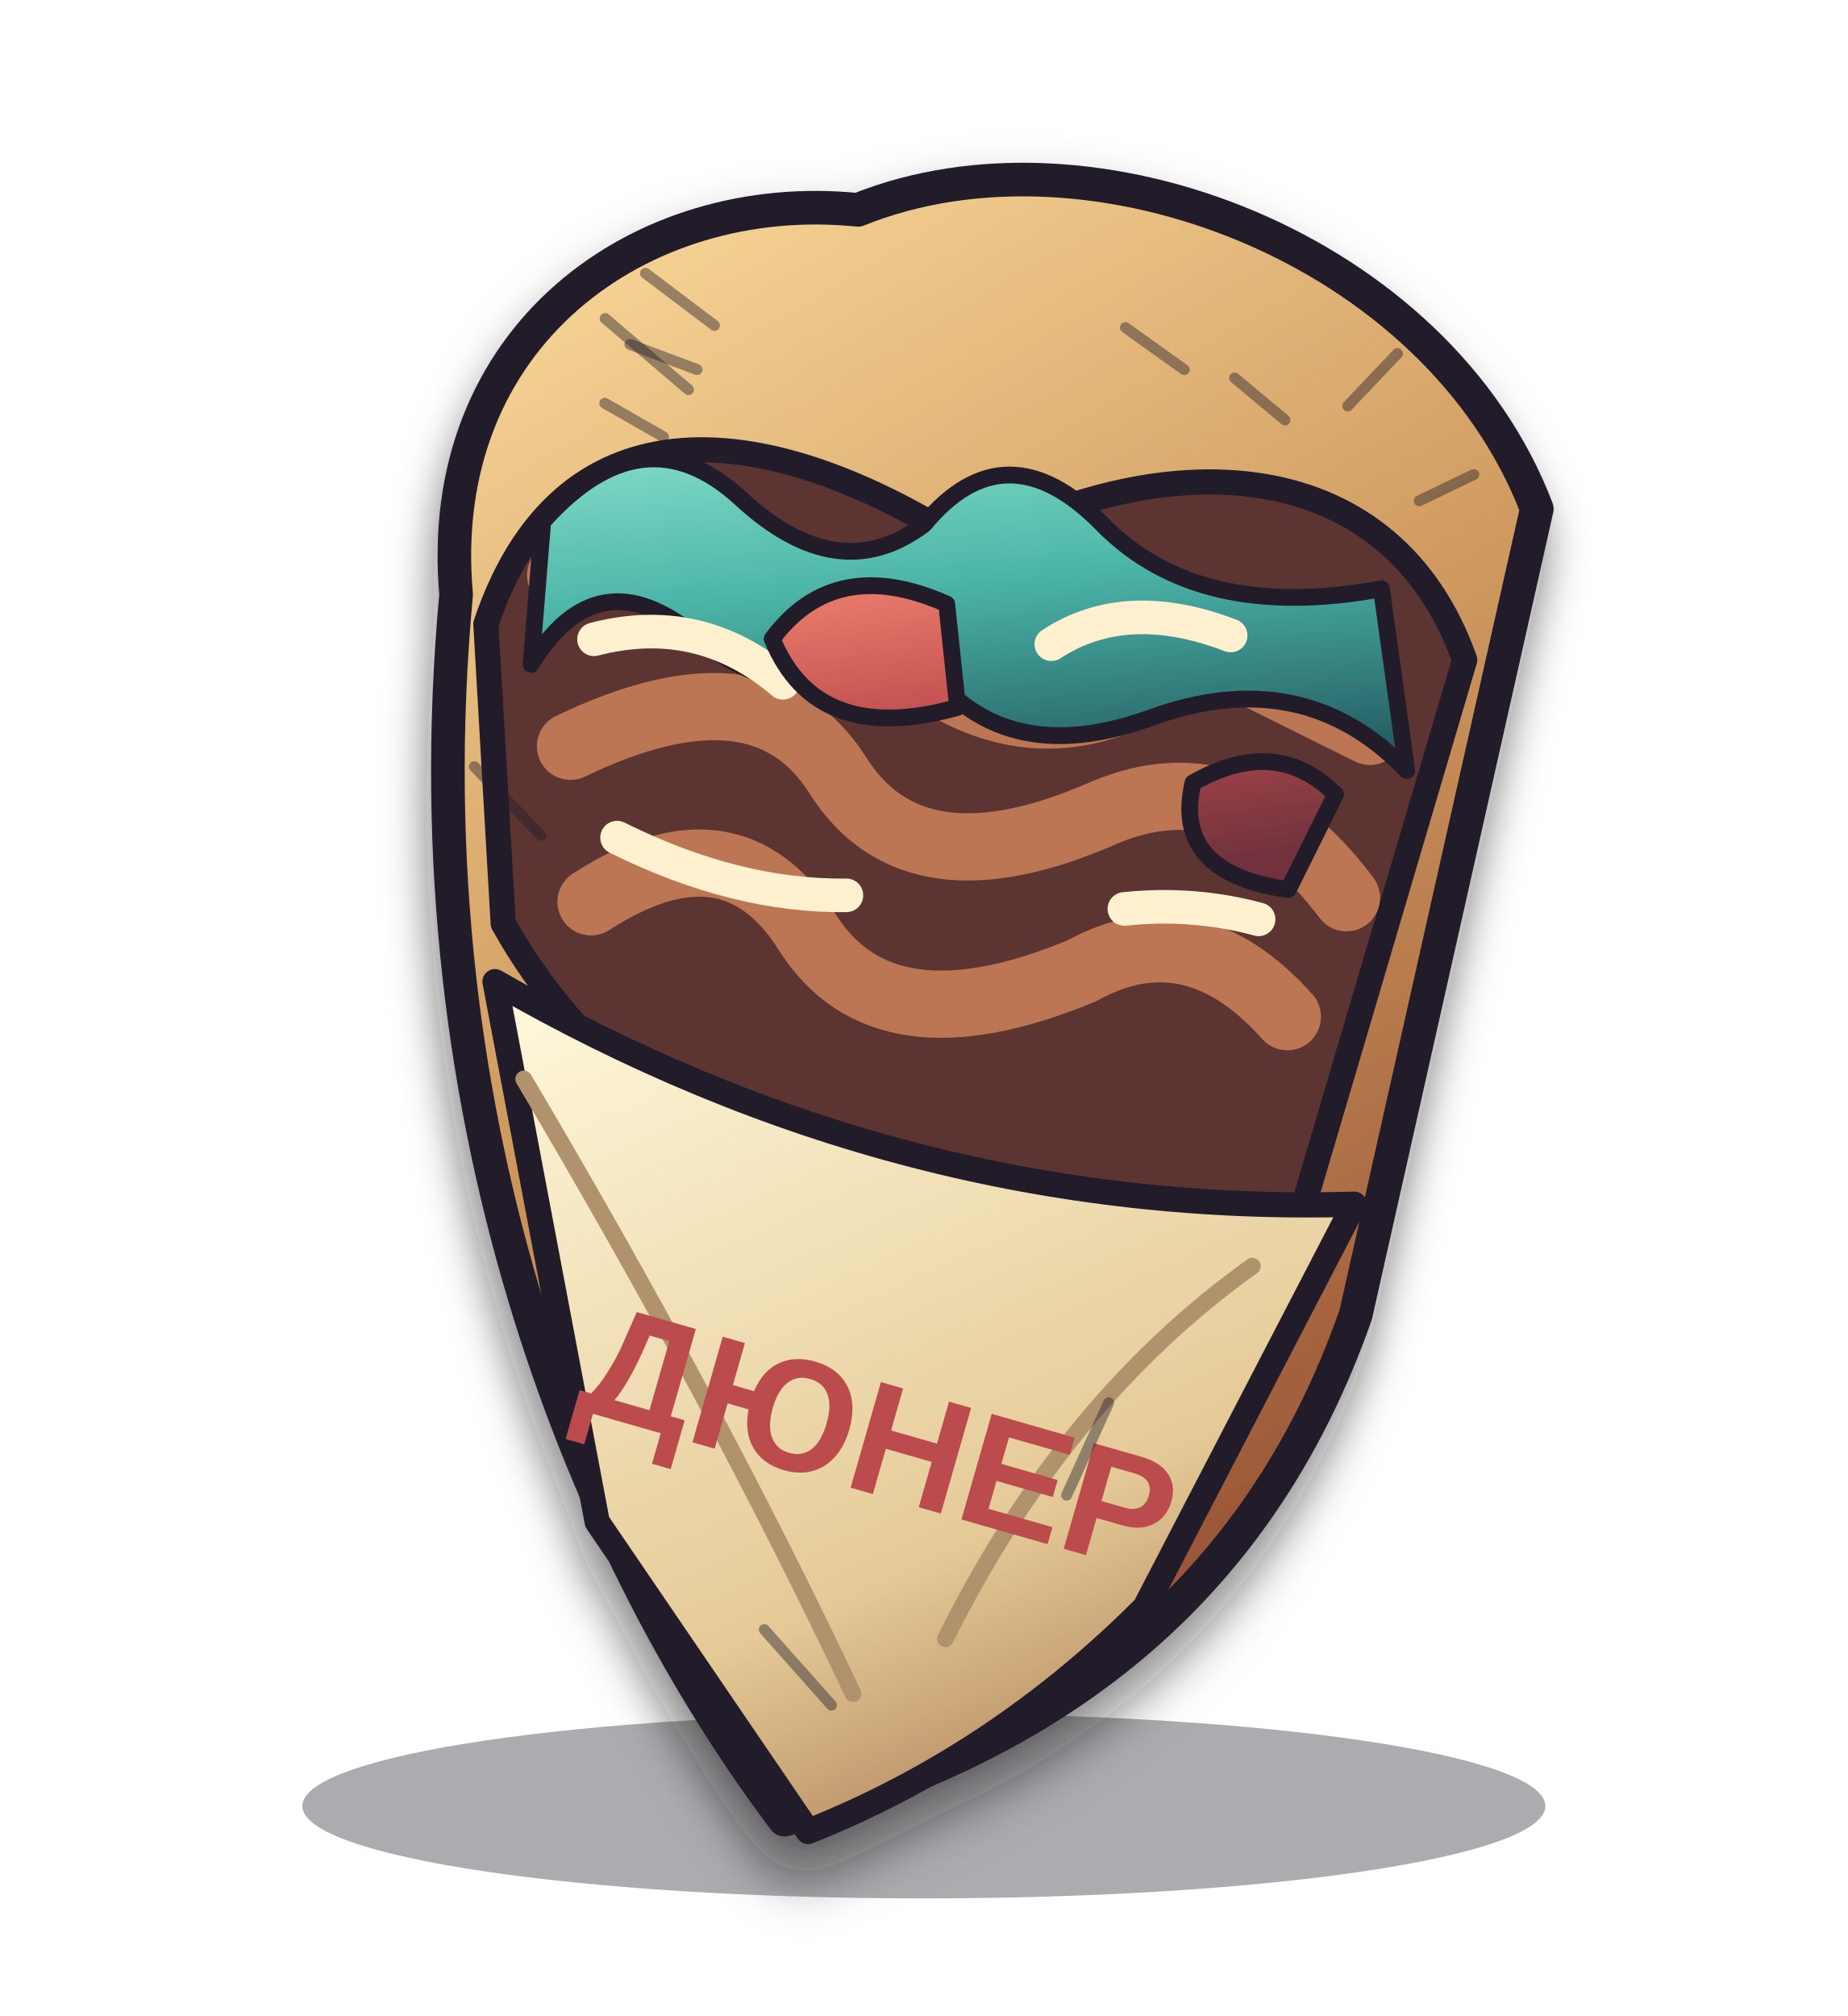
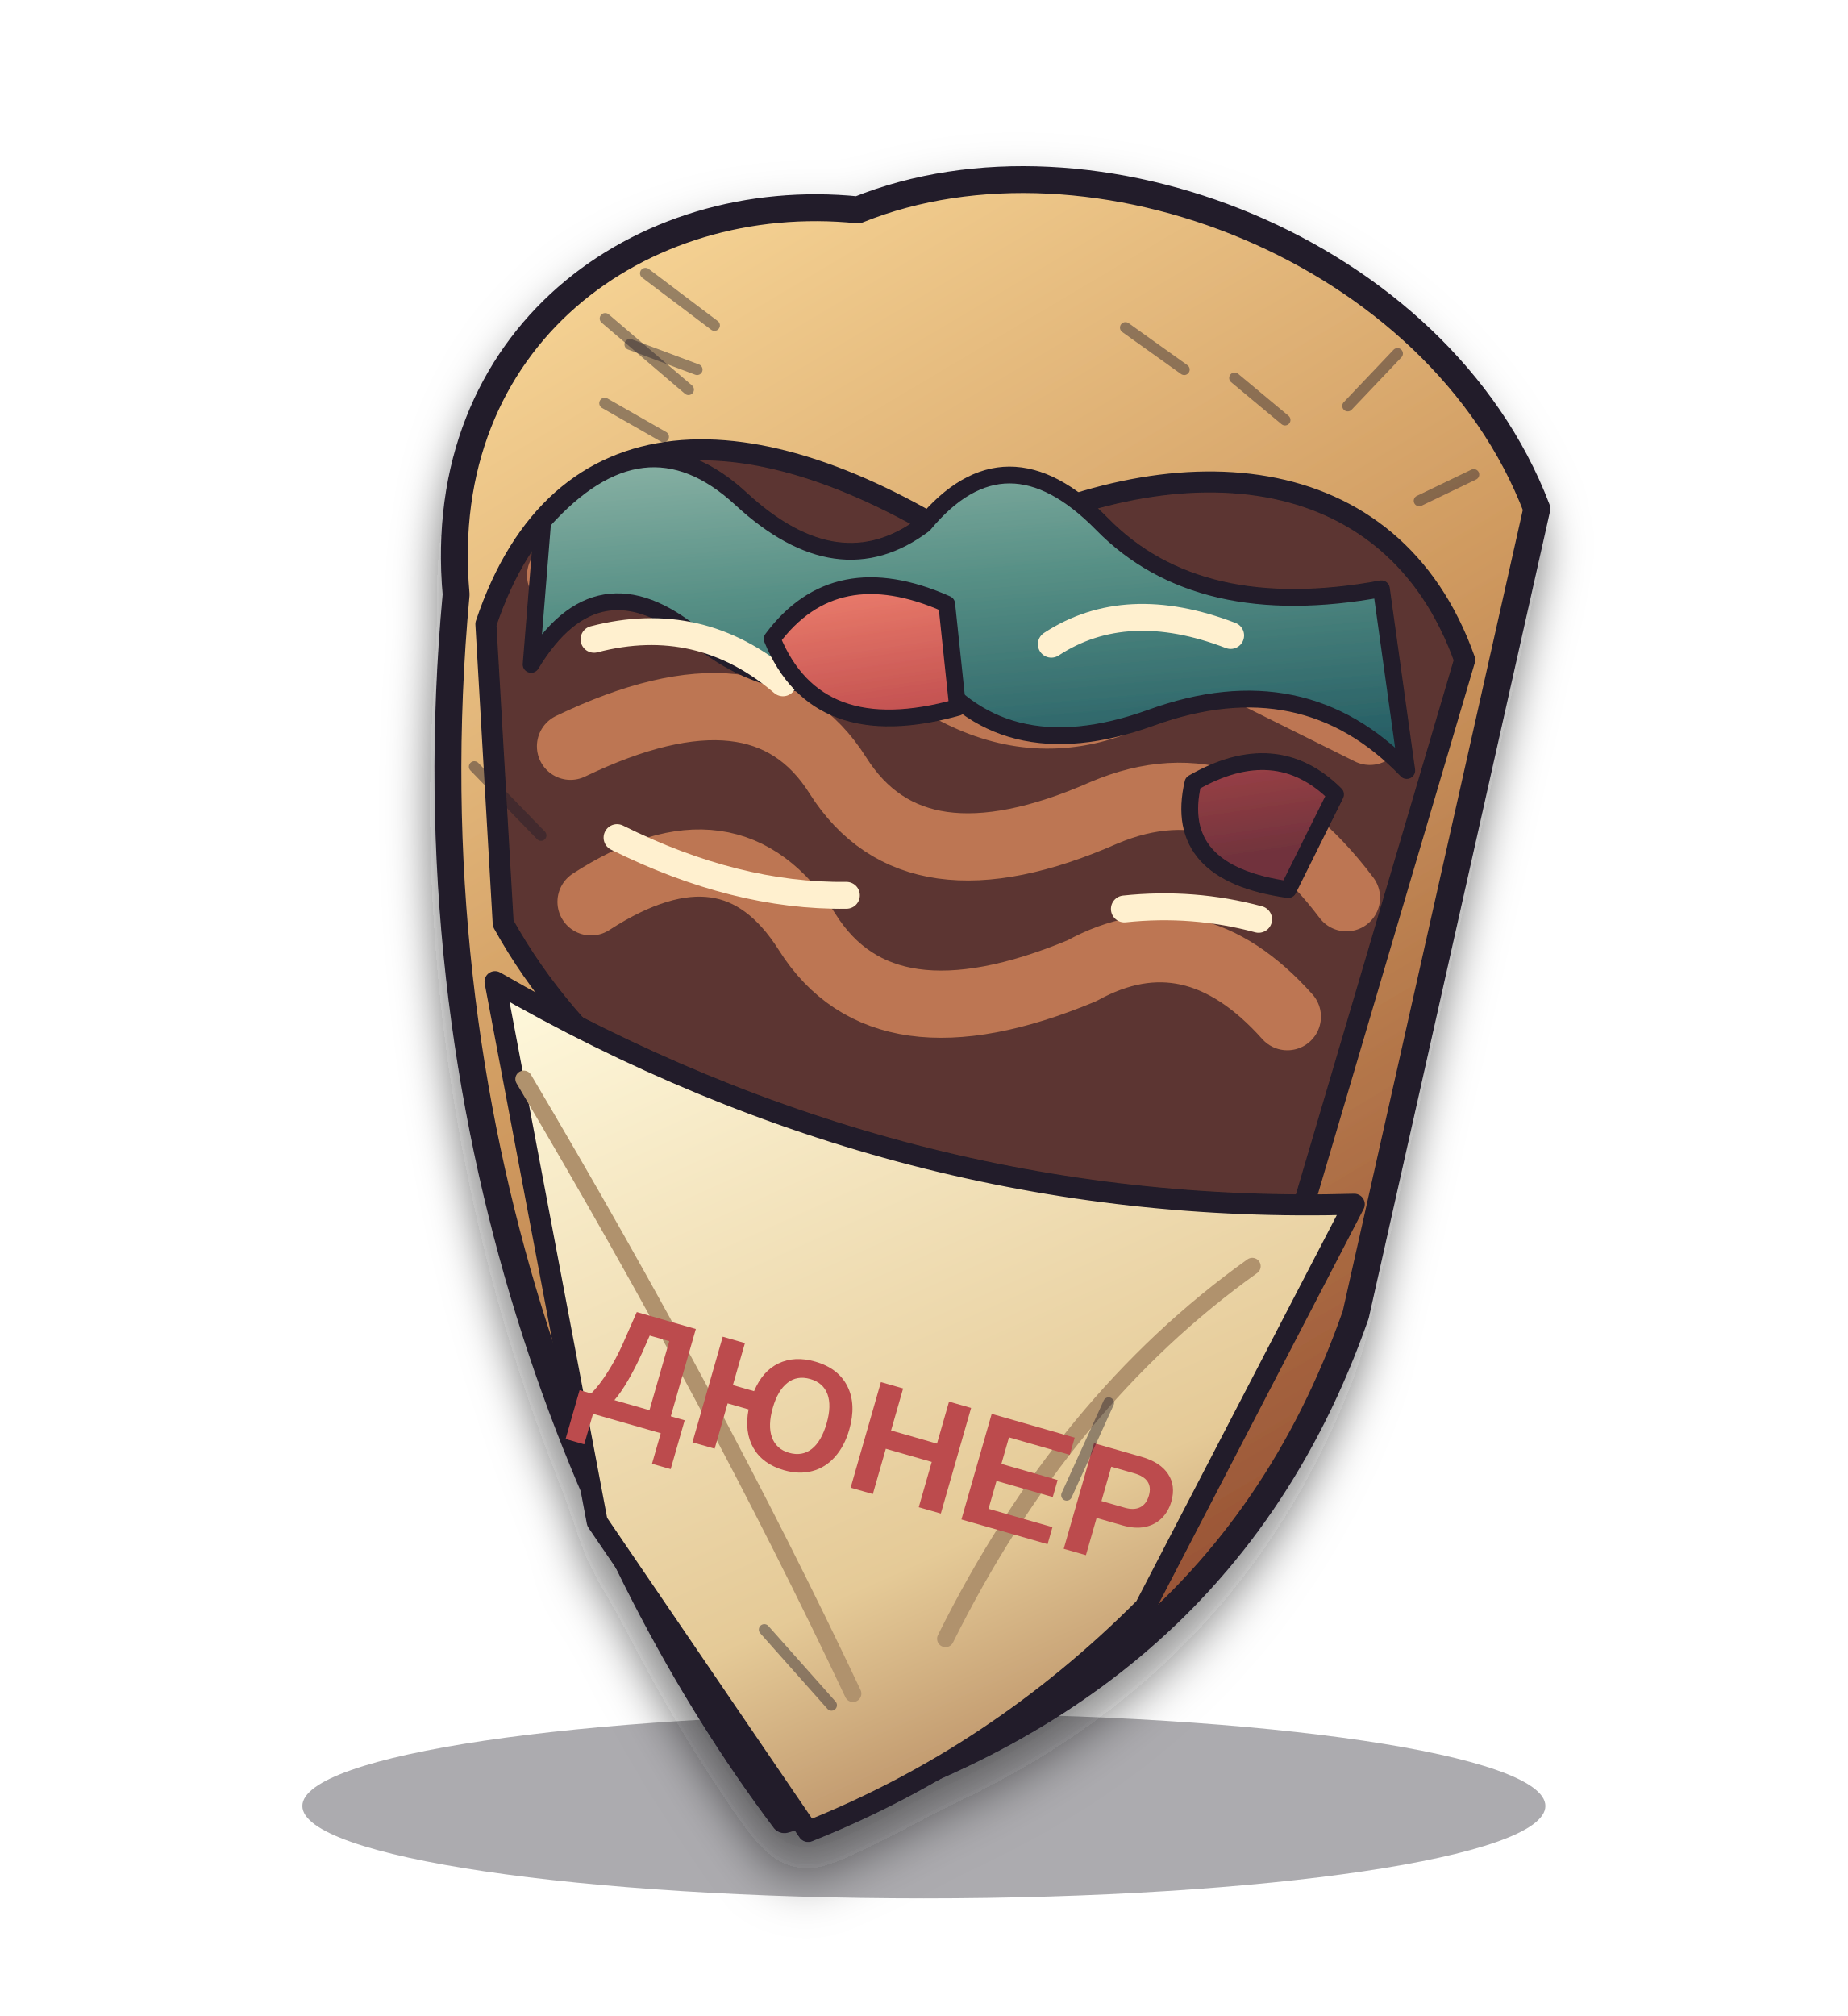
<svg xmlns="http://www.w3.org/2000/svg" viewBox="0 0 220 240" role="img" aria-labelledby="title">
  <defs>
    <linearGradient id="skin" x1="0" y1="0" x2=".85" y2="1">
-       <stop stop-color="#ffe0b8" />
-       <stop offset=".48" stop-color="#e5ac89" />
-       <stop offset="1" stop-color="#b76969" />
+       <stop stop-color="#efd0b4" />
+       <stop offset=".48" stop-color="#cd9c7c" />
+       <stop offset="1" stop-color="#945f52" />
    </linearGradient>
    <linearGradient id="paper" x1="0" y1="0" x2=".7" y2="1">
      <stop stop-color="#fff9dd" />
      <stop offset=".7" stop-color="#e5ca97" />
      <stop offset="1" stop-color="#af815a" />
    </linearGradient>
    <linearGradient id="gold" x1="0" y1="0" x2=".8" y2="1">
      <stop stop-color="#fff0a3" />
      <stop offset=".45" stop-color="#e6a743" />
      <stop offset="1" stop-color="#9d522d" />
    </linearGradient>
    <linearGradient id="teal" x1="0" y1="0" x2=".8" y2="1">
-       <stop stop-color="#90e5d1" />
-       <stop offset=".5" stop-color="#4bb5a8" />
+       <stop stop-color="#9abdaf" />
+       <stop offset=".5" stop-color="#568f85" />
      <stop offset="1" stop-color="#245c63" />
    </linearGradient>
    <linearGradient id="pink" x1="0" y1="0" x2=".8" y2="1">
-       <stop stop-color="#ff9dbb" />
-       <stop offset=".5" stop-color="#d64d86" />
+       <stop stop-color="#d7a4ae" />
+       <stop offset=".5" stop-color="#a95977" />
      <stop offset="1" stop-color="#71294f" />
    </linearGradient>
    <linearGradient id="cloth" x1="0" y1="0" x2="1" y2="1">
      <stop stop-color="#66607b" />
      <stop offset=".5" stop-color="#353248" />
      <stop offset="1" stop-color="#161820" />
    </linearGradient>
    <linearGradient id="bread" x1="0" y1="0" x2=".5" y2="1">
      <stop stop-color="#ffe1a1" />
      <stop offset=".55" stop-color="#ce985e" />
      <stop offset="1" stop-color="#985335" />
    </linearGradient>
    <linearGradient id="beer" x1="0" y1="0" x2="1" y2="1">
      <stop stop-color="#b2b757" />
      <stop offset=".4" stop-color="#526941" />
      <stop offset="1" stop-color="#172d2c" />
    </linearGradient>
    <linearGradient id="red" x1="0" y1="0" x2=".7" y2="1">
      <stop stop-color="#f18370" />
      <stop offset=".5" stop-color="#be4c4d" />
      <stop offset="1" stop-color="#71333d" />
    </linearGradient>
    <radialGradient id="glow">
      <stop stop-color="#efbd7a" stop-opacity=".35" />
      <stop offset="1" stop-color="#efbd7a" stop-opacity="0" />
    </radialGradient>
    <radialGradient id="neon">
      <stop stop-color="#f05ba5" stop-opacity=".6" />
      <stop offset="1" stop-color="#f05ba5" stop-opacity="0" />
    </radialGradient>
    <filter id="shadow" x="-30%" y="-25%" width="160%" height="160%">
      <feDropShadow dx="0" dy="4" stdDeviation="3" flood-color="#100f19" flood-opacity=".52" />
    </filter>
    <filter id="bloom" x="-60%" y="-60%" width="220%" height="220%">
      <feGaussianBlur stdDeviation="3" />
    </filter>
    <pattern id="inkgrain" width="19" height="23" patternUnits="userSpaceOnUse">
      <path d="M2 4l3 1m8 12 2-1m-6 8 2 1" stroke="#fff4d4" stroke-width=".6" opacity=".15" />
      <path d="m9 8 2-1m6 14 2-1" stroke="#201b2a" stroke-width=".7" opacity=".2" />
    </pattern>
  </defs>
  <g stroke-linecap="round" stroke-linejoin="round">
    <ellipse cx="110" cy="215" rx="74" ry="11" fill="#100f19" stroke="none" stroke-width="0" opacity=".35" />
    <g transform="rotate(8 110 120)" filter="url(#shadow)">
-       <path d="M48 79C41 49 63 28 89 27C115 12 158 22 174 51L166 149C159 184 137 205 107 218C80 191 51 143 48 79Z" fill="url(#bread)" stroke="#211c2a" stroke-width="4" />
-       <path d="M52 82C57 55 80 52 108 65C130 49 156 47 168 70L157 144C127 157 80 145 59 117Z" fill="#5c3630" stroke="#211c2a" stroke-width="3" />
+       <path d="M48 79C41 49 63 28 89 27C115 12 158 22 174 51L166 149C159 184 137 205 107 218C80 191 51 143 48 79Z" fill="url(#bread)" stroke="#211c2a" stroke-width="3.2" />
+       <path d="M52 82C57 55 80 52 108 65C130 49 156 47 168 70L157 144C127 157 80 145 59 117Z" fill="#5c3630" stroke="#211c2a" stroke-width="2.5" />
      <path d="M60 75q18-13 39 2t38-4l21 7M64 95q21-14 32-1t32 0q15-9 30 6M69 113q15-13 26 0t33 0q12-9 25 2" fill="none" stroke="#bd7652" stroke-width="8" />
      <path d="M57 69q10-15 23-6t22 0q8-13 21-3t34 3L163 84Q149 73 132 82T104 79Q90 88 77 80T58 86Z" fill="url(#teal)" stroke="#211c2a" stroke-width="2" />
-       <path d="M65 82q12-5 23 2M119 75q8-7 21-4M71 105q15 5 28 3M132 105q8-2 16-1" fill="none" stroke="#fff0cf" stroke-width="4" />
+       <path d="M65 82q12-5 23 2M119 75q8-7 21-4M71 105q15 5 28 3M132 105q8-2 16-1" fill="none" stroke="#fff0cf" stroke-width="3.2" />
      <path d="M86 79q6-11 20-7l3 12q-16 7-23-5M138 89q9-7 17-1l-4 12q-14 0-13-11" fill="url(#red)" stroke="#211c2a" stroke-width="2" />
-       <path d="M59 124Q111 145 164 136L146 187Q131 207 110 219L80 186Z" fill="url(#paper)" stroke="#211c2a" stroke-width="3" />
+       <path d="M59 124Q111 145 164 136L146 187Q131 207 110 219L80 186Z" fill="url(#paper)" stroke="#211c2a" stroke-width="2.5" />
      <path d="M64 135Q92 170 113 202M153 145Q133 164 123 194" fill="none" stroke="#b0926d" stroke-width="2" />
      <text x="111" y="178" font-family="Arial,sans-serif" font-size="19" font-weight="900" text-anchor="middle" fill="#bc4b4d" transform="rotate(8 111 178)">ДЮНЕР</text>
      <path d="M61 44l11 7M65 38l9 5M155 35l-5 7M166 48l-6 4M53 99l9 7" fill="none" stroke="#211c2a" stroke-width="1.3" opacity=".43" />
    </g>
    <path d="M75 41l8 3M72 48l7 4M134 39l7 5M147 45l6 5M91 194l8 9M132 167l-5 11" fill="none" stroke="#211c2a" stroke-width="1.3" opacity=".43" />
  </g>
</svg>
